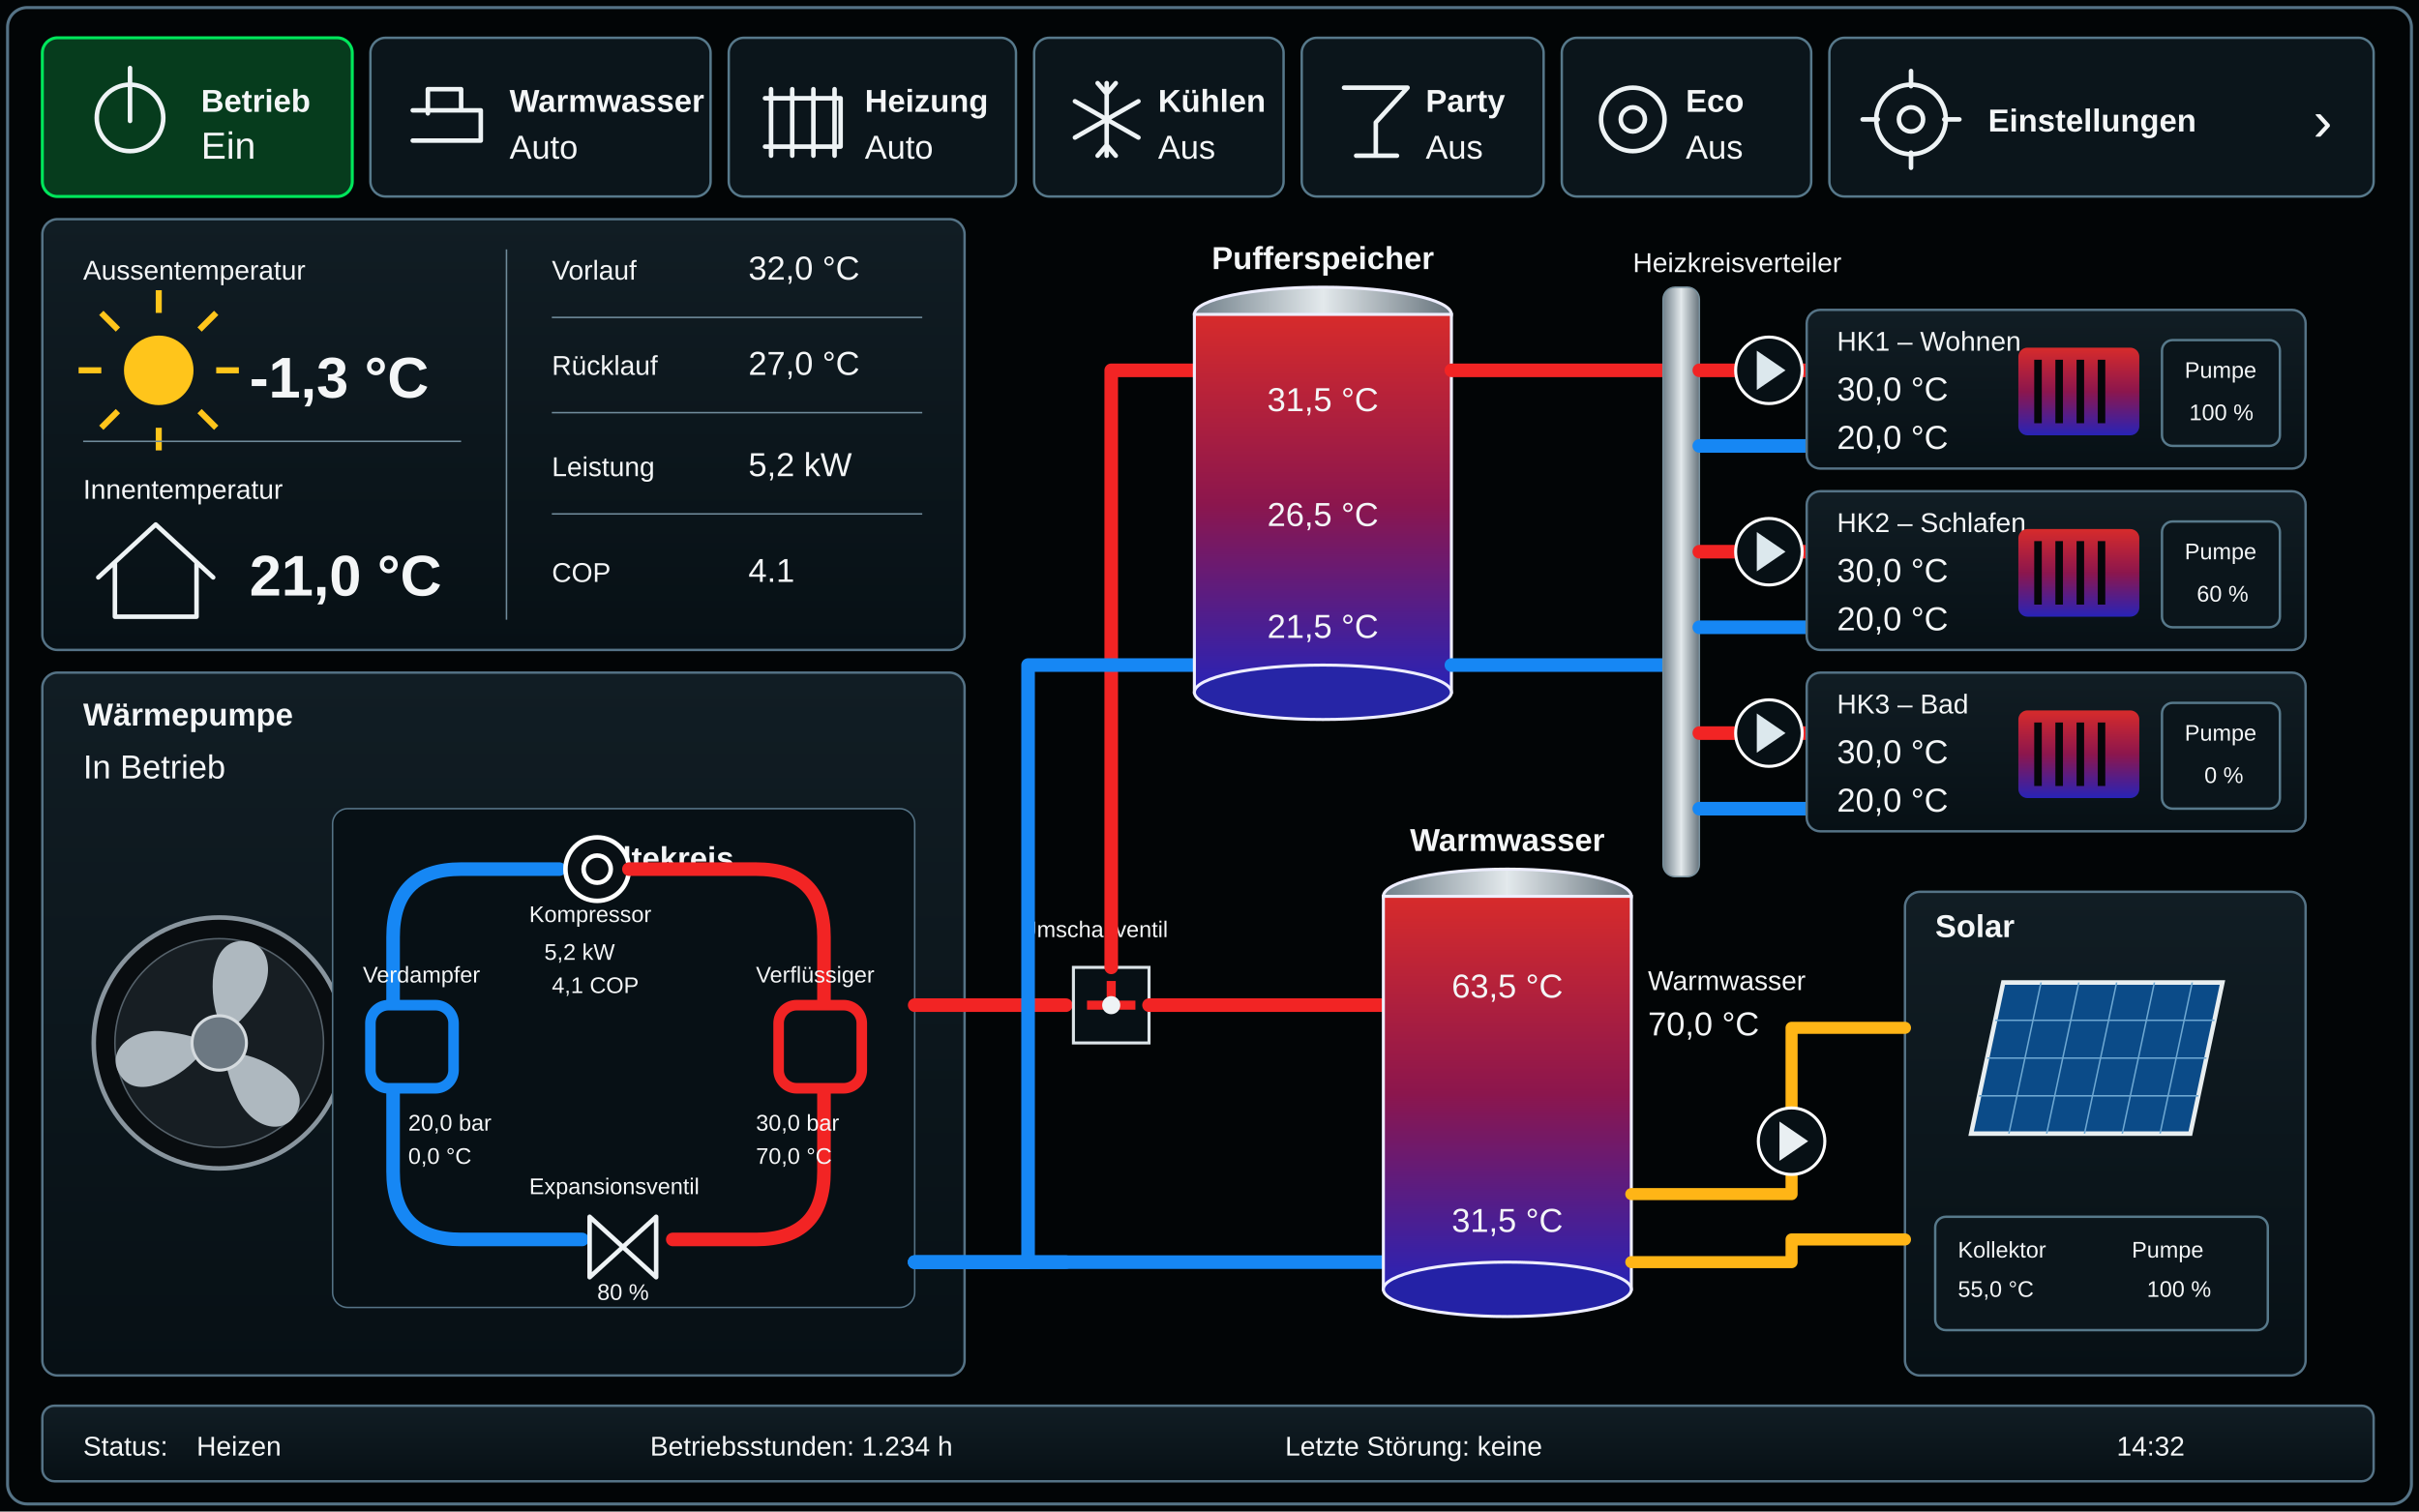
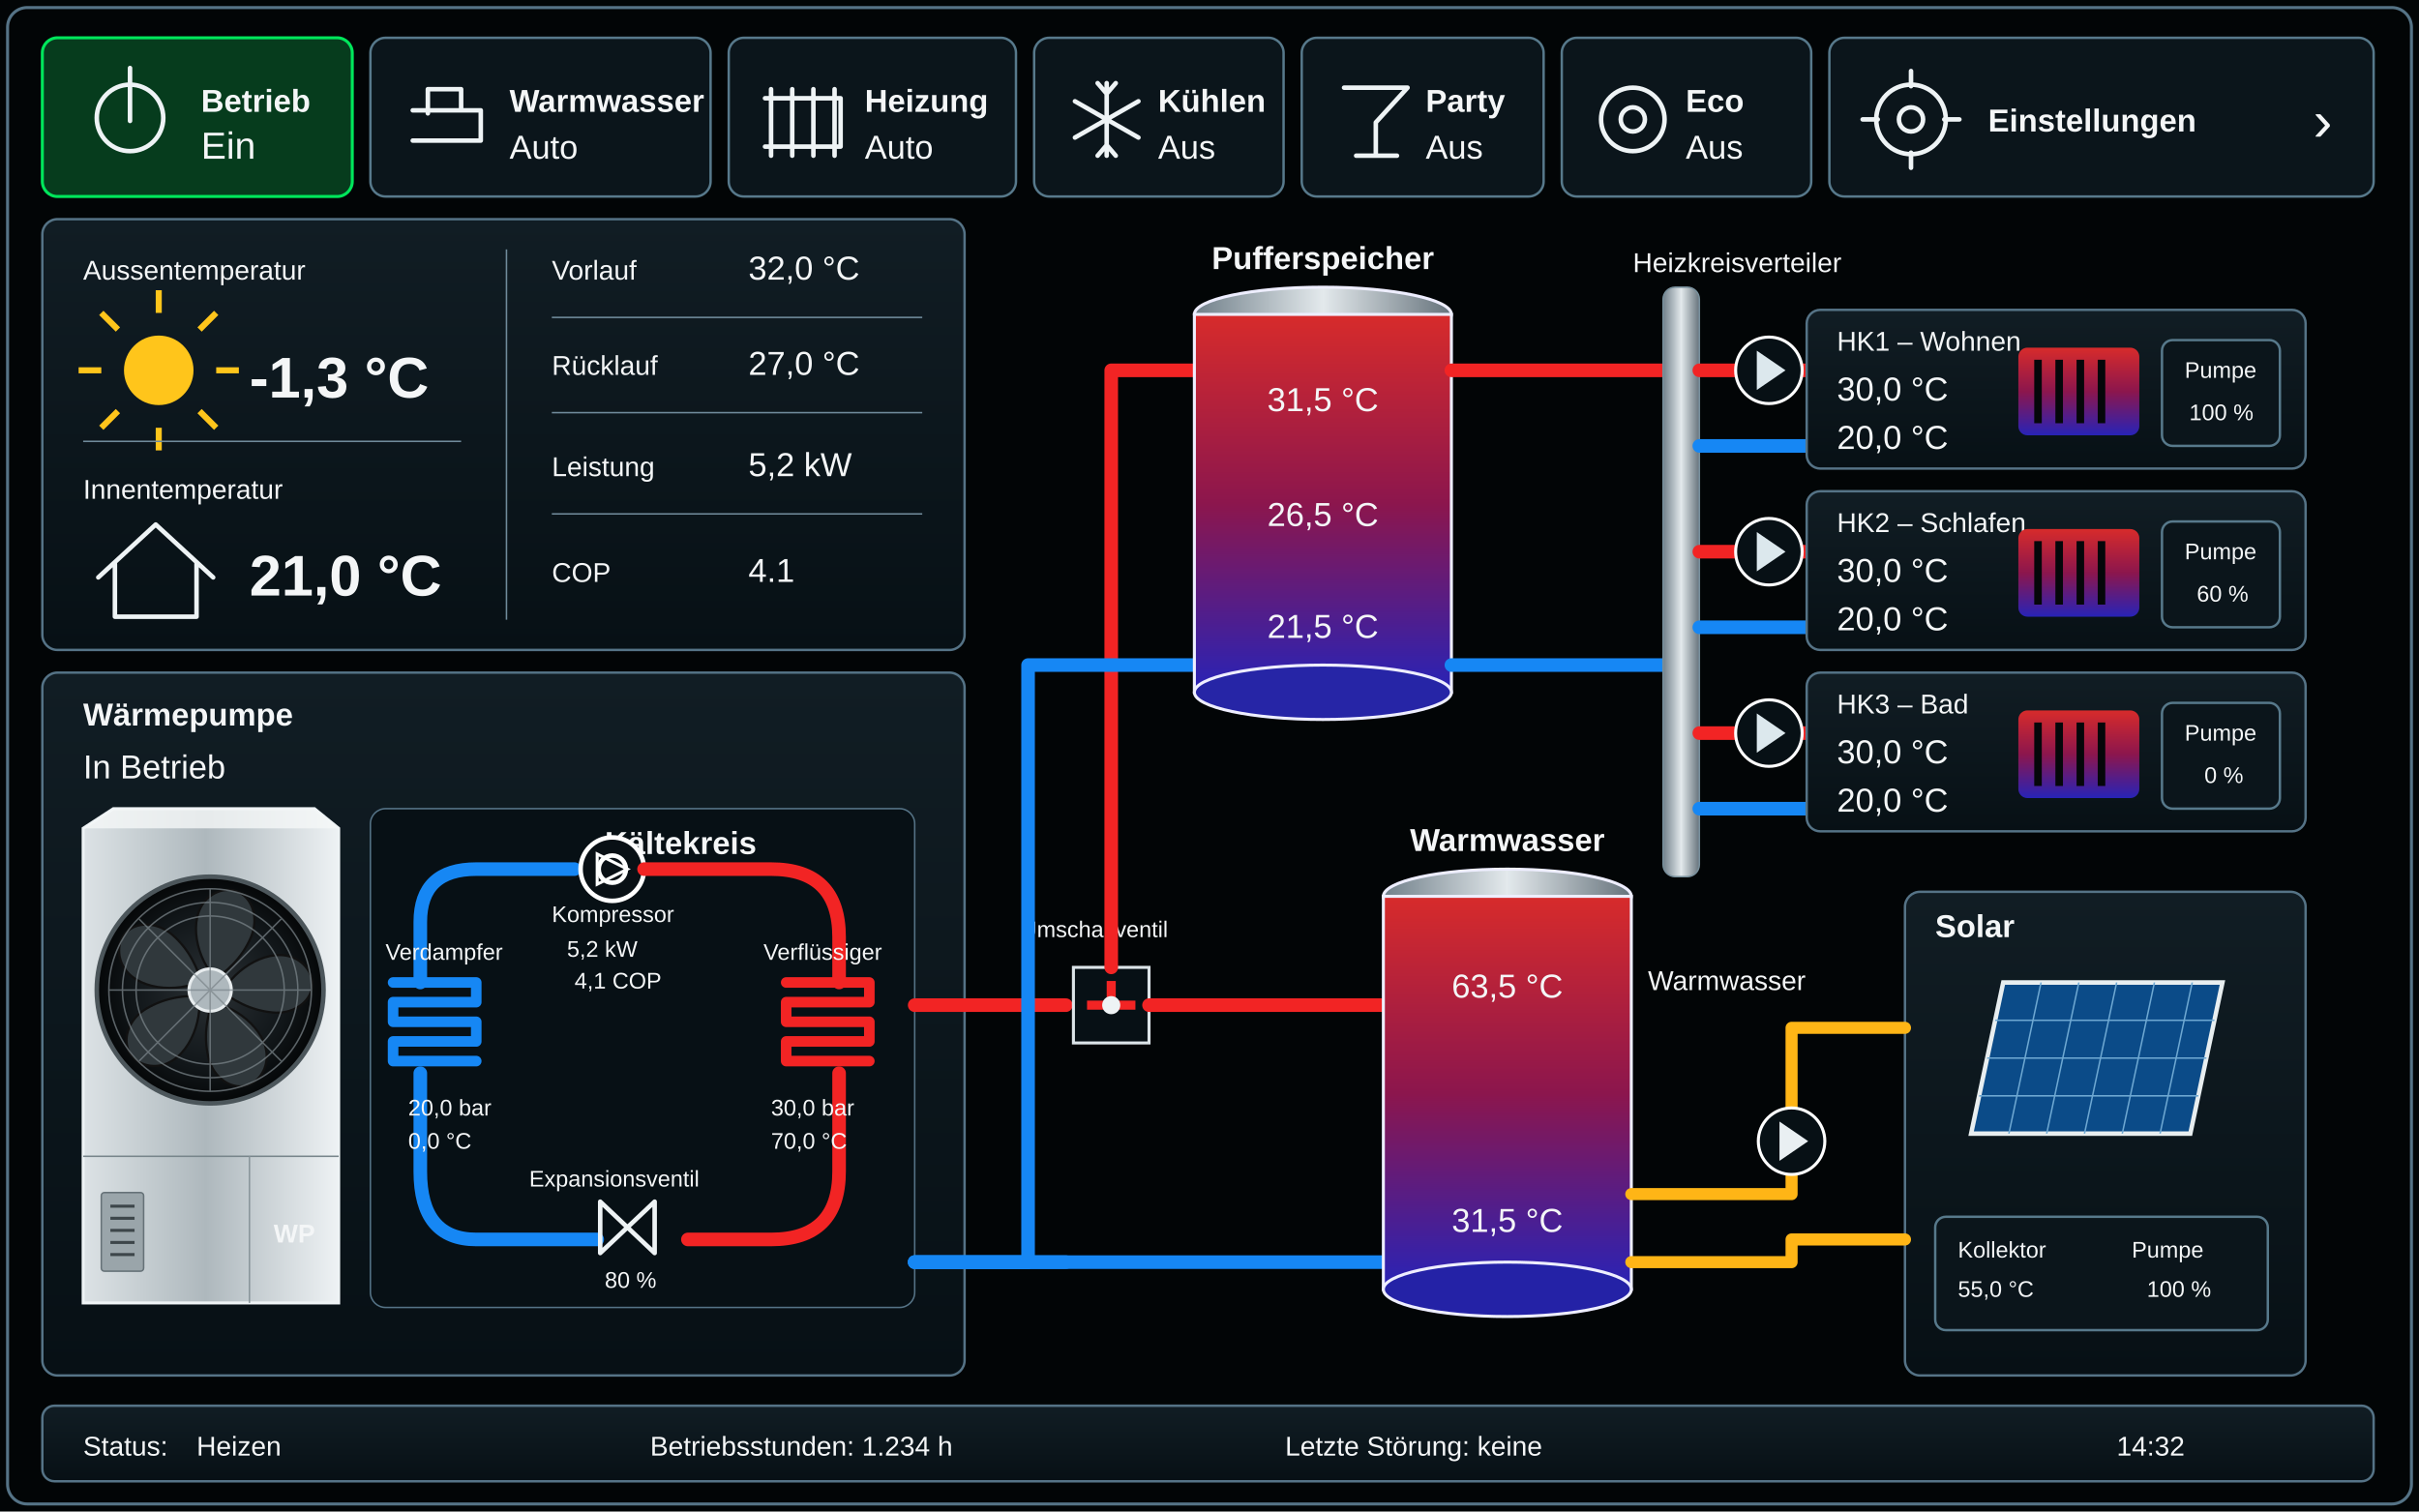
<svg xmlns="http://www.w3.org/2000/svg" data-symcon-modern="24" viewBox="0 0 1600 1000">
  <defs>
    <linearGradient id="p" x1="0" y1="0" x2="0" y2="1">
      <stop stop-color="#111d24" />
      <stop offset="1" stop-color="#071015" />
    </linearGradient>
    <linearGradient id="t" x1="0" y1="0" x2="0" y2="1">
      <stop stop-color="#d72b2b" />
      <stop offset=".5" stop-color="#8c164d" />
      <stop offset="1" stop-color="#2823b7" />
    </linearGradient>
    <linearGradient id="s" x1="0" x2="1">
      <stop stop-color="#71808a" />
      <stop offset=".5" stop-color="#e3e9ec" />
      <stop offset="1" stop-color="#66737c" />
    </linearGradient>
    <style>text{font-family:Arial,sans-serif;fill:#f4f6f7}.sm{font-size:15px}.lb{font-size:18px}.md{font-size:22px}.bg{font-size:38px;font-weight:700}.hd{font-size:21px;font-weight:700}.pn{fill:url(#p);stroke:#557386;stroke-width:1.6}.bt{fill:#0b151b;stroke:#57798b;stroke-width:1.6}.on{fill:#063c1d;stroke:#00e75b;stroke-width:2}.hot{fill:none;stroke:#f22424;stroke-width:9;stroke-linecap:round;stroke-linejoin:round}.cold{fill:none;stroke:#1687f4;stroke-width:9;stroke-linecap:round;stroke-linejoin:round}.sol{fill:none;stroke:#ffb516;stroke-width:8;stroke-linecap:round;stroke-linejoin:round}.w{fill:none;stroke:#eef3f5;stroke-width:3;stroke-linecap:round;stroke-linejoin:round}.thin{stroke:#708b9b;stroke-width:1}</style>
  </defs>
  <rect width="1600" height="1000" fill="#020506" />
  <rect x="5" y="5" width="1590" height="990" rx="13" fill="none" stroke="#557386" stroke-width="2" />
  <g id="controls">
    <g transform="translate(28 25)" id="gHPStatusOnOff">
      <rect class="on" width="205" height="105" rx="10" />
      <circle cx="58" cy="53" r="22" class="w" />
      <path class="w" d="M58 20V55" />
      <text class="hd" x="105" y="49">Betrieb</text>
      <text id="textControlPower" x="105" y="80" font-size="25" fill="#29ef67">Ein</text>
    </g>
    <g transform="translate(245 25)" id="gHPStatusWW">
      <rect class="bt" width="225" height="105" rx="10" />
      <path class="w" d="M28 48h45v20H28m10-18V34h22v14" />
      <text class="hd" x="92" y="49">Warmwasser</text>
      <text id="textControlHotWater" class="md" x="92" y="80">Auto</text>
    </g>
    <g transform="translate(482 25)" id="gHPStatusHeating">
      <rect class="bt" width="190" height="105" rx="10" />
      <path class="w" d="M28 34v44m14-44v44m14-44v44m14-44v44M24 40h50v32H24" />
      <text class="hd" x="90" y="49">Heizung</text>
      <text id="textControlHeating" class="md" x="90" y="80">Auto</text>
    </g>
    <g transform="translate(684 25)" id="gHPStatusCooling">
      <rect class="bt" width="165" height="105" rx="10" />
      <path class="w" d="M48 30v48M27 42l42 24M69 42L27 66M42 30l6 7 6-7M42 78l6-7 6 7" />
      <text class="hd" x="82" y="49">Kühlen</text>
      <text id="textControlCooling" class="md" x="82" y="80">Aus</text>
    </g>
    <g transform="translate(861 25)" id="gHPStatusParty">
      <rect class="bt" width="160" height="105" rx="10" />
      <path class="w" d="M28 33h42L49 56v22m-13 0h27" />
      <text class="hd" x="82" y="49">Party</text>
      <text id="textControlParty" class="md" x="82" y="80">Aus</text>
    </g>
    <g transform="translate(1033 25)" id="gHPStatusSave">
      <rect class="bt" width="165" height="105" rx="10" />
      <circle cx="47" cy="54" r="21" class="w" />
      <circle cx="47" cy="54" r="8" class="w" />
      <text class="hd" x="82" y="49">Eco</text>
      <text id="textControlEco" class="md" x="82" y="80">Aus</text>
    </g>
    <g transform="translate(1210 25)" id="gSettings">
      <rect class="bt" width="360" height="105" rx="10" />
      <circle cx="54" cy="54" r="23" class="w" />
      <circle cx="54" cy="54" r="8" class="w" />
      <path class="w" d="M54 22v10M54 76v10M22 54h10M76 54h10" />
      <text class="hd" x="105" y="62">Einstellungen</text>
      <text x="320" y="68" font-size="38">›</text>
    </g>
  </g>
  <g id="info">
    <rect class="pn" x="28" y="145" width="610" height="285" rx="10" />
    <line class="thin" x1="335" y1="165" x2="335" y2="410" />
    <text class="lb" x="55" y="185">Aussentemperatur</text>
    <circle cx="105" cy="245" r="23" fill="#ffc51b" />
    <g stroke="#ffc51b" stroke-width="4">
      <path d="M105 207v-15M105 283v15M67 245H52M143 245h15M78 218l-11-11M132 272l11 11M132 218l11-11M78 272l-11 11" />
    </g>
    <text id="textOutdoorTemperatureValue" class="bg" x="165" y="263">-1,3 °C</text>
    <line class="thin" x1="55" y1="292" x2="305" y2="292" />
    <text class="lb" x="55" y="330">Innentemperatur</text>
    <path class="w" d="M65 382l38-35 38 35M76 373v35h54v-35" />
    <text id="textIndoorTemperatureValue" class="bg" x="165" y="394">21,0 °C</text>
    <text class="lb" x="365" y="185">Vorlauf</text>
    <text id="textSupplyTemperatureValue" class="md" x="495" y="185" fill="#ff4545">32,0 °C</text>
    <line class="thin" x1="365" y1="210" x2="610" y2="210" />
    <text class="lb" x="365" y="248">Rücklauf</text>
    <text id="textReturnTemperatureValue" class="md" x="495" y="248" fill="#35a6ff">27,0 °C</text>
    <line class="thin" x1="365" y1="273" x2="610" y2="273" />
    <text class="lb" x="365" y="315">Leistung</text>
    <text id="textPowerValue" class="md" x="495" y="315">5,2 kW</text>
    <line class="thin" x1="365" y1="340" x2="610" y2="340" />
    <text class="lb" x="365" y="385">COP</text>
    <text id="textCopValue" class="md" x="495" y="385">4.1</text>
  </g>
  <g id="heatPump">
    <rect class="pn" x="28" y="445" width="610" height="465" rx="10" />
    <text class="hd" x="55" y="480">Wärmepumpe</text>
    <text id="textHPStatus" class="md" x="55" y="515" fill="#25e85d">In Betrieb</text>
-     <g id="gHPFan" transform="translate(145 690)">
-       <circle r="83" fill="#090d10" stroke="#89959e" stroke-width="3" />
-       <circle r="69" fill="#171e23" stroke="#56626b" />
-       <g fill="#aeb8bf">
-         <path d="M0-14C-7-31-7-63 11-67C32-71 39-47 25-28C17-17 10-10 0-4Z" />
-         <path d="M0-14C-7-31-7-63 11-67C32-71 39-47 25-28C17-17 10-10 0-4Z" transform="rotate(120)" />
-         <path d="M0-14C-7-31-7-63 11-67C32-71 39-47 25-28C17-17 10-10 0-4Z" transform="rotate(240)" />
+     <g id="gHPUnit">
+       <defs>
+         <linearGradient id="hpCabinet" x1="0" x2="1">
+           <stop offset="0" stop-color="#dce2e5" />
+           <stop offset=".48" stop-color="#aeb8bd" />
+           <stop offset="1" stop-color="#eef2f4" />
+         </linearGradient>
+         <radialGradient id="hpFanShade">
+           <stop offset="0" stop-color="#2a3034" />
+           <stop offset=".7" stop-color="#111619" />
+           <stop offset="1" stop-color="#050708" />
+         </radialGradient>
+       </defs>
+       <path d="M55 548L75 535H208L224 548V862H55Z" fill="url(#hpCabinet)" stroke="#eef3f5" stroke-width="2" />
+       <path d="M55 548L75 535H208L224 548H55Z" fill="#f5f7f8" opacity=".8" />
+       <line x1="55" y1="765" x2="224" y2="765" stroke="#78858b" />
+       <line x1="165" y1="765" x2="165" y2="862" stroke="#89959a" />
+       <rect x="67" y="789" width="28" height="52" rx="2" fill="#9aa5aa" stroke="#667278" />
+       <g stroke="#3d464a" stroke-width="2">
+         <line x1="73" y1="798" x2="89" y2="798" />
+         <line x1="73" y1="806" x2="89" y2="806" />
+         <line x1="73" y1="814" x2="89" y2="814" />
+         <line x1="73" y1="822" x2="89" y2="822" />
+         <line x1="73" y1="830" x2="89" y2="830" />
      </g>
-       <circle r="18" fill="#6c7882" stroke="#d4dade" stroke-width="2" />
-     </g>
-     <rect x="220" y="535" width="385" height="330" rx="10" fill="#071015" stroke="#557386" />
-     <text class="hd" x="385" y="575">Kältekreis</text>
-     <path class="cold" d="M260 665V620Q260 575 305 575H370" />
-     <circle cx="395" cy="575" r="21" fill="#091015" stroke="#fff" stroke-width="3" />
-     <circle cx="395" cy="575" r="9" fill="none" stroke="#fff" stroke-width="3" />
-     <path class="hot" d="M416 575H500Q545 575 545 620V665M545 720V775Q545 820 500 820H445" />
-     <path class="cold" d="M385 820H305Q260 820 260 775V720" />
-     <rect x="245" y="665" width="55" height="55" rx="12" fill="#071015" stroke="#1687f4" stroke-width="7" />
-     <rect x="515" y="665" width="55" height="55" rx="12" fill="#071015" stroke="#f22424" stroke-width="7" />
-     <text class="sm" x="240" y="650">Verdampfer</text>
-     <text class="sm" x="500" y="650">Verflüssiger</text>
-     <text id="textEvaporatorPressure" class="sm" x="270" y="748">20,0 bar</text>
-     <text id="textEvaporatorTemperature" class="sm" x="270" y="770">0,0 °C</text>
-     <text id="textCondenserPressure" class="sm" x="500" y="748">30,0 bar</text>
-     <text id="textCondenserTemperature" class="sm" x="500" y="770">70,0 °C</text>
-     <text class="sm" x="350" y="610">Kompressor</text>
-     <text class="sm" x="360" y="635">5,2 kW</text>
-     <text class="sm" x="365" y="657">4,1 COP</text>
-     <path class="w" d="M390 805l22 20 22-20v40l-22-20-22 20z" />
-     <text class="sm" x="350" y="790">Expansionsventil</text>
-     <text id="textExpansionValveOpening" class="sm" x="395" y="860">80 %</text>
+       <text x="181" y="822" font-size="17" font-weight="700" fill="#263238">WP</text>
+       <circle cx="139" cy="655" r="75" fill="url(#hpFanShade)" stroke="#4c565b" stroke-width="3" />
+       <g id="gHPFan" transform="translate(139 655)">
+         <g fill="#30383c" stroke="#111" stroke-width="1.5">
+           <path d="M0-12C-12-29-14-55 3-64C21-73 35-54 27-35C21-21 11-12 0-5Z" />
+           <path d="M0-12C-12-29-14-55 3-64C21-73 35-54 27-35C21-21 11-12 0-5Z" transform="rotate(72)" />
+           <path d="M0-12C-12-29-14-55 3-64C21-73 35-54 27-35C21-21 11-12 0-5Z" transform="rotate(144)" />
+           <path d="M0-12C-12-29-14-55 3-64C21-73 35-54 27-35C21-21 11-12 0-5Z" transform="rotate(216)" />
+           <path d="M0-12C-12-29-14-55 3-64C21-73 35-54 27-35C21-21 11-12 0-5Z" transform="rotate(288)" />
+         </g>
+         <circle r="14" fill="#aeb8bd" stroke="#e7ecee" stroke-width="2" />
+       </g>
+       <g fill="none" stroke="#7b858a" stroke-width="1" opacity=".72">
+         <circle cx="139" cy="655" r="67" />
+         <circle cx="139" cy="655" r="58" />
+         <circle cx="139" cy="655" r="49" />
+         <line x1="72" y1="655" x2="206" y2="655" />
+         <line x1="139" y1="588" x2="139" y2="722" />
+         <line x1="92" y1="608" x2="186" y2="702" />
+         <line x1="186" y1="608" x2="92" y2="702" />
+       </g>
+     </g>
+     <rect x="245" y="535" width="360" height="330" rx="10" fill="#071015" stroke="#557386" />
+     <text class="hd" x="400" y="565">Kältekreis</text>
+     <path class="cold" d="M278 650V610Q278 575 315 575H380" />
+     <circle cx="405" cy="575" r="21" fill="#091015" stroke="#fff" stroke-width="3" />
+     <circle cx="405" cy="575" r="9" fill="none" stroke="#fff" stroke-width="3" />
+     <path d="M395 565l20 10-20 10z" fill="none" stroke="#fff" stroke-width="2" />
+     <path class="hot" d="M426 575H510Q555 575 555 620V650M555 710V775Q555 820 510 820H455" />
+     <path class="cold" d="M395 820H315Q278 820 278 775V710" />
+     <g fill="none" stroke-width="7">
+       <path d="M260 650h55v13h-55v13h55v13h-55v13h55" stroke="#1687f4" stroke-linecap="round" stroke-linejoin="round" />
+       <path d="M520 650h55v13h-55v13h55v13h-55v13h55" stroke="#f22424" stroke-linecap="round" stroke-linejoin="round" />
+     </g>
+     <text class="sm" x="255" y="635">Verdampfer</text>
+     <text class="sm" x="505" y="635">Verflüssiger</text>
+     <text id="textEvaporatorPressure" class="sm" x="270" y="738">20,0 bar</text>
+     <text id="textEvaporatorTemperature" class="sm" x="270" y="760">0,0 °C</text>
+     <text id="textCondenserPressure" class="sm" x="510" y="738">30,0 bar</text>
+     <text id="textCondenserTemperature" class="sm" x="510" y="760">70,0 °C</text>
+     <text class="sm" x="365" y="610">Kompressor</text>
+     <text id="textPowerValue" class="sm" x="375" y="633">5,2 kW</text>
+     <text id="textCopValue" class="sm" x="380" y="654">4,1 COP</text>
+     <path class="w" d="M397 795l18 17 18-17v34l-18-17-18 17z" />
+     <text class="sm" x="350" y="785">Expansionsventil</text>
+     <text id="textExpansionValveOpening" class="sm" x="400" y="852">80 %</text>
  </g>
  <g id="main">
    <path class="hot" d="M605 665H705" />
    <path class="cold" d="M705 835H605" />
    <g id="switchValve" transform="translate(735 665)">
      <rect x="-25" y="-25" width="50" height="50" fill="#071015" stroke="#dce4e8" stroke-width="2" />
      <path d="M-16 0H16M0 0V-16" stroke="#f22424" stroke-width="6" />
      <circle r="6" fill="#eef3f5" />
    </g>
    <text class="sm" x="675" y="620">Umschaltventil</text>
  </g>
  <g id="gBuffer">
    <path class="hot" d="M735 640V245H790" />
    <path class="cold" d="M790 440H680V835H605" />
    <g transform="translate(790 190)">
      <ellipse cx="85" cy="18" rx="85" ry="18" fill="url(#s)" stroke="#eef" stroke-width="2" />
      <rect y="18" width="170" height="250" fill="url(#t)" stroke="#eef" stroke-width="2" />
      <ellipse cx="85" cy="268" rx="85" ry="18" fill="#2625a6" stroke="#eef" stroke-width="2" />
      <text class="hd" x="85" y="-12" text-anchor="middle">Pufferspeicher</text>
      <text id="textTankTempHPUp" class="md" x="85" y="82" text-anchor="middle">31,5 °C</text>
      <text id="textTankTempHPMiddle" class="md" x="85" y="158" text-anchor="middle">26,5 °C</text>
      <text id="textTankTempHPDown" class="md" x="85" y="232" text-anchor="middle">21,5 °C</text>
    </g>
    <path class="hot" d="M960 245H1100" />
    <path class="cold" d="M1100 440H960" />
  </g>
  <g id="gNoBuffer" display="none">
    <path class="hot" d="M735 640V245H1100" />
    <path class="cold" d="M1100 440H680V835H605" />
  </g>
  <g id="gHeating">
-     <text class="lb" x="1080" y="180">Heizkreisverteiler</text>
-     <rect x="1100" y="190" width="24" height="390" rx="8" fill="url(#s)" stroke="#78909c" />
+     <g id="gHeatingManifold">
+       <text id="textHeatingManifold" class="lb" x="1080" y="180">Heizkreisverteiler</text>
+       <rect id="heatingManifoldBody" x="1100" y="190" width="24" height="390" rx="8" fill="url(#s)" stroke="#78909c" />
+     </g>
+     <g id="gSingleHKConnector" display="none">
+       <path class="hot" d="M1100 245H1124" />
+       <path class="cold" d="M1124 295H1100" />
+     </g>
    <g id="gHK1">
      <path class="hot" d="M1124 245H1195" />
      <path class="cold" d="M1195 295H1124" />
      <circle cx="1170" cy="245" r="22" fill="#071015" stroke="#fff" stroke-width="2" />
      <path d="M1162 232l19 13-19 13z" fill="#dce8ed" />
      <rect class="pn" x="1195" y="205" width="330" height="105" rx="9" />
      <text class="lb" x="1215" y="232">HK1 – Wohnen</text>
      <text id="textSupplyTemperatureHeating1" class="md" x="1215" y="265" fill="#ff4545">30,0 °C</text>
      <text id="textRefluxTemperatureHeating1" class="md" x="1215" y="297" fill="#35a6ff">20,0 °C</text>
      <rect x="1335" y="230" width="80" height="58" rx="6" fill="url(#t)" />
      <path d="M1348 238v42m14-42v42m14-42v42m14-42v42" stroke="#05070a" stroke-width="5" />
      <rect class="bt" x="1430" y="225" width="78" height="70" rx="7" />
      <text class="sm" x="1445" y="250">Pumpe</text>
      <text id="textHeatingPump1" class="sm" x="1448" y="278">100 %</text>
    </g>
    <g id="gHK2">
      <path class="hot" d="M1124 365H1195" />
      <path class="cold" d="M1195 415H1124" />
      <circle cx="1170" cy="365" r="22" fill="#071015" stroke="#fff" stroke-width="2" />
      <path d="M1162 352l19 13-19 13z" fill="#dce8ed" />
      <rect class="pn" x="1195" y="325" width="330" height="105" rx="9" />
      <text class="lb" x="1215" y="352">HK2 – Schlafen</text>
      <text id="textSupplyTemperatureHeating2" class="md" x="1215" y="385" fill="#ff4545">30,0 °C</text>
      <text id="textRefluxTemperatureHeating2" class="md" x="1215" y="417" fill="#35a6ff">20,0 °C</text>
      <rect x="1335" y="350" width="80" height="58" rx="6" fill="url(#t)" />
      <path d="M1348 358v42m14-42v42m14-42v42m14-42v42" stroke="#05070a" stroke-width="5" />
      <rect class="bt" x="1430" y="345" width="78" height="70" rx="7" />
      <text class="sm" x="1445" y="370">Pumpe</text>
      <text id="textHeatingPump2" class="sm" x="1453" y="398">60 %</text>
    </g>
    <g id="gHK3">
      <path class="hot" d="M1124 485H1195" />
      <path class="cold" d="M1195 535H1124" />
      <circle cx="1170" cy="485" r="22" fill="#071015" stroke="#fff" stroke-width="2" />
      <path d="M1162 472l19 13-19 13z" fill="#dce8ed" />
      <rect class="pn" x="1195" y="445" width="330" height="105" rx="9" />
      <text class="lb" x="1215" y="472">HK3 – Bad</text>
      <text id="textSupplyTemperatureHeating3" class="md" x="1215" y="505" fill="#ff4545">30,0 °C</text>
      <text id="textRefluxTemperatureHeating3" class="md" x="1215" y="537" fill="#35a6ff">20,0 °C</text>
      <rect x="1335" y="470" width="80" height="58" rx="6" fill="url(#t)" />
      <path d="M1348 478v42m14-42v42m14-42v42m14-42v42" stroke="#05070a" stroke-width="5" />
      <rect class="bt" x="1430" y="465" width="78" height="70" rx="7" />
      <text class="sm" x="1445" y="490">Pumpe</text>
      <text id="textHeatingPump3" class="sm" x="1458" y="518">0 %</text>
    </g>
  </g>
  <g id="gDHW">
    <path class="hot" d="M760 665H915" />
    <path class="cold" d="M915 835H605" />
    <g transform="translate(915 575)">
      <ellipse cx="82" cy="18" rx="82" ry="18" fill="url(#s)" stroke="#eef" stroke-width="2" />
      <rect y="18" width="164" height="260" fill="url(#t)" stroke="#eef" stroke-width="2" />
      <ellipse cx="82" cy="278" rx="82" ry="18" fill="#2422a6" stroke="#eef" stroke-width="2" />
      <text class="hd" x="82" y="-12" text-anchor="middle">Warmwasser</text>
      <text id="textTankTempWWUp" class="md" x="82" y="85" text-anchor="middle">63,5 °C</text>
      <text id="textTankTempWWDown" class="md" x="82" y="240" text-anchor="middle">31,5 °C</text>
    </g>
    <text class="lb" x="1090" y="655">Warmwasser</text>
-     <text class="md" x="1090" y="685">70,0 °C</text>
  </g>
  <g id="gSolar">
    <rect class="pn" x="1260" y="590" width="265" height="320" rx="10" />
    <text class="hd" x="1280" y="620">Solar</text>
    <path class="sol" d="M1079 790H1185V680H1260M1260 820H1185V835H1079" />
    <g transform="translate(1325 650) skewX(-12)">
      <rect width="145" height="100" fill="#0b4b88" stroke="#e8eef0" stroke-width="3" />
      <path d="M25 0v100M50 0v100M75 0v100M100 0v100M125 0v100M0 25h145M0 50h145M0 75h145" stroke="#6ea8d2" />
    </g>
    <circle cx="1185" cy="755" r="22" fill="#071015" stroke="#fff" stroke-width="2" />
    <path d="M1177 742l19 13-19 13z" fill="#e9eff2" />
    <rect class="bt" x="1280" y="805" width="220" height="75" rx="7" />
    <text class="sm" x="1295" y="832">Kollektor</text>
    <text id="textThermalSolarPanelTemp" class="sm" x="1295" y="858">55,0 °C</text>
    <text class="sm" x="1410" y="832">Pumpe</text>
    <text id="textThermalSolarPumpSpeed" class="sm" x="1420" y="858">100 %</text>
  </g>
  <rect class="pn" x="28" y="930" width="1542" height="50" rx="8" />
  <text class="lb" x="55" y="963">Status:</text>
  <text class="lb" x="130" y="963" fill="#27ec62">Heizen</text>
  <text class="lb" x="430" y="963">Betriebsstunden: 1.234 h</text>
  <text class="lb" x="850" y="963">Letzte Störung: keine</text>
  <text class="lb" x="1400" y="963">14:32</text>
</svg>
